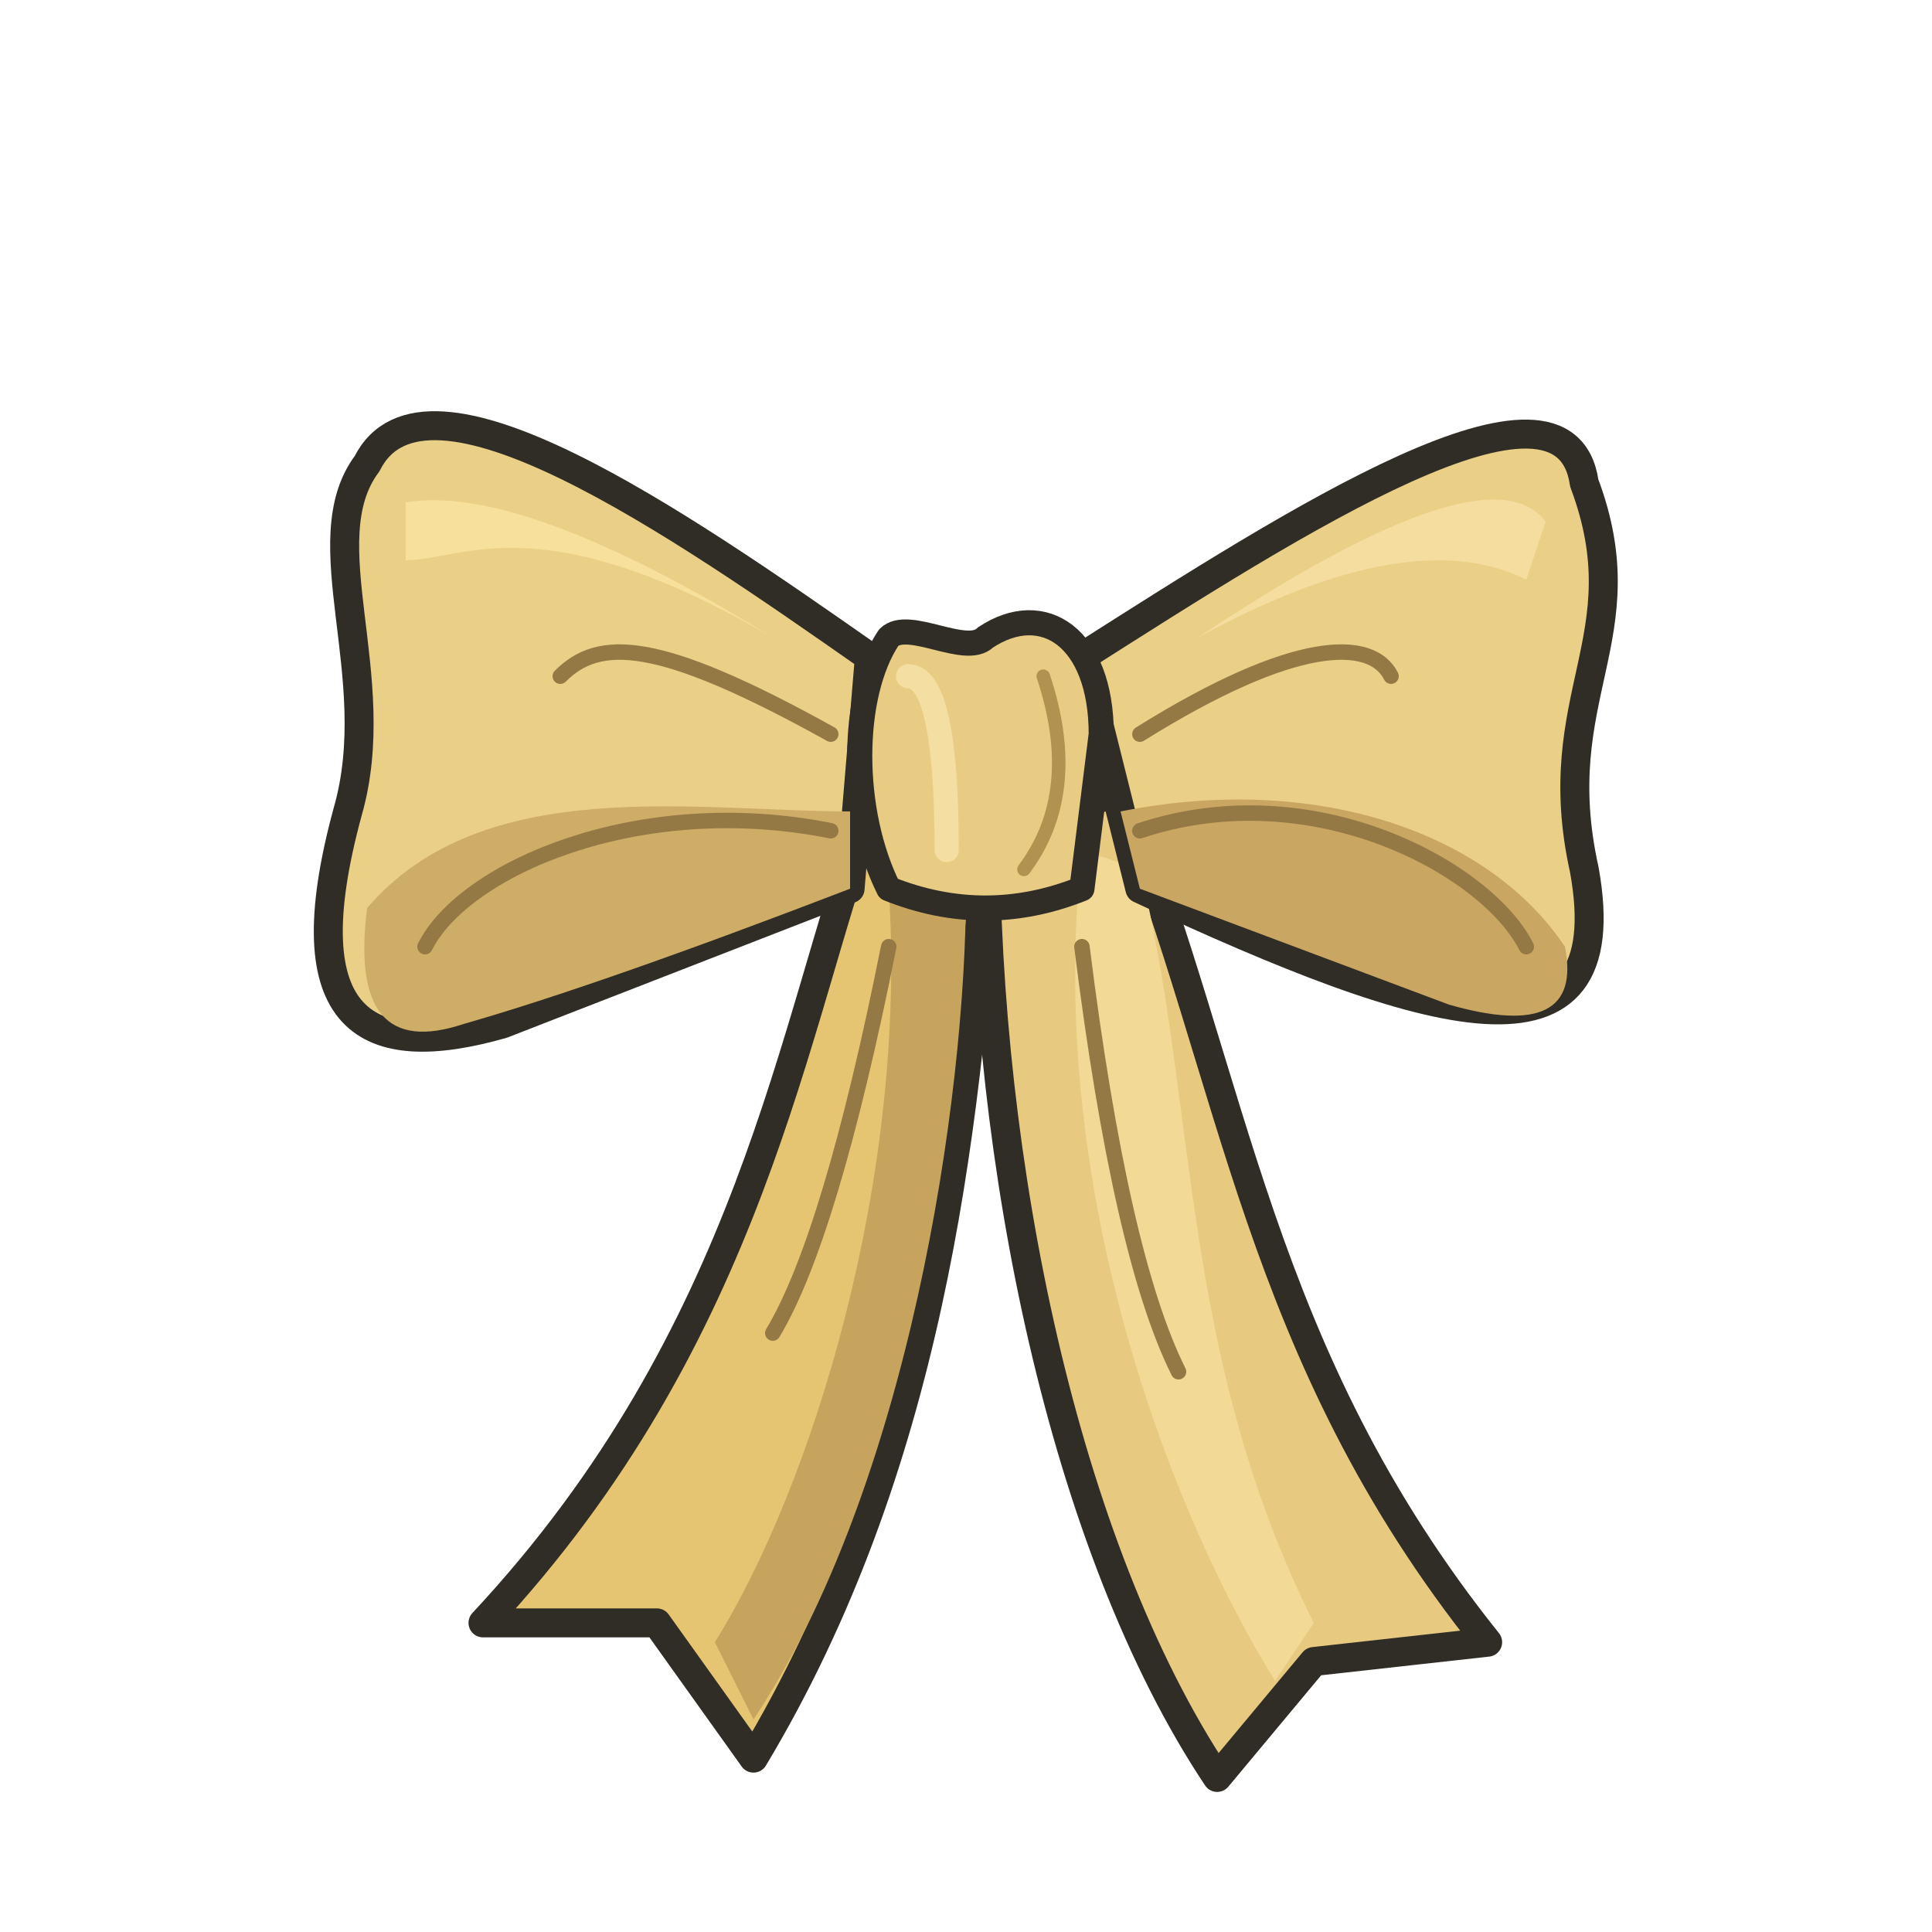
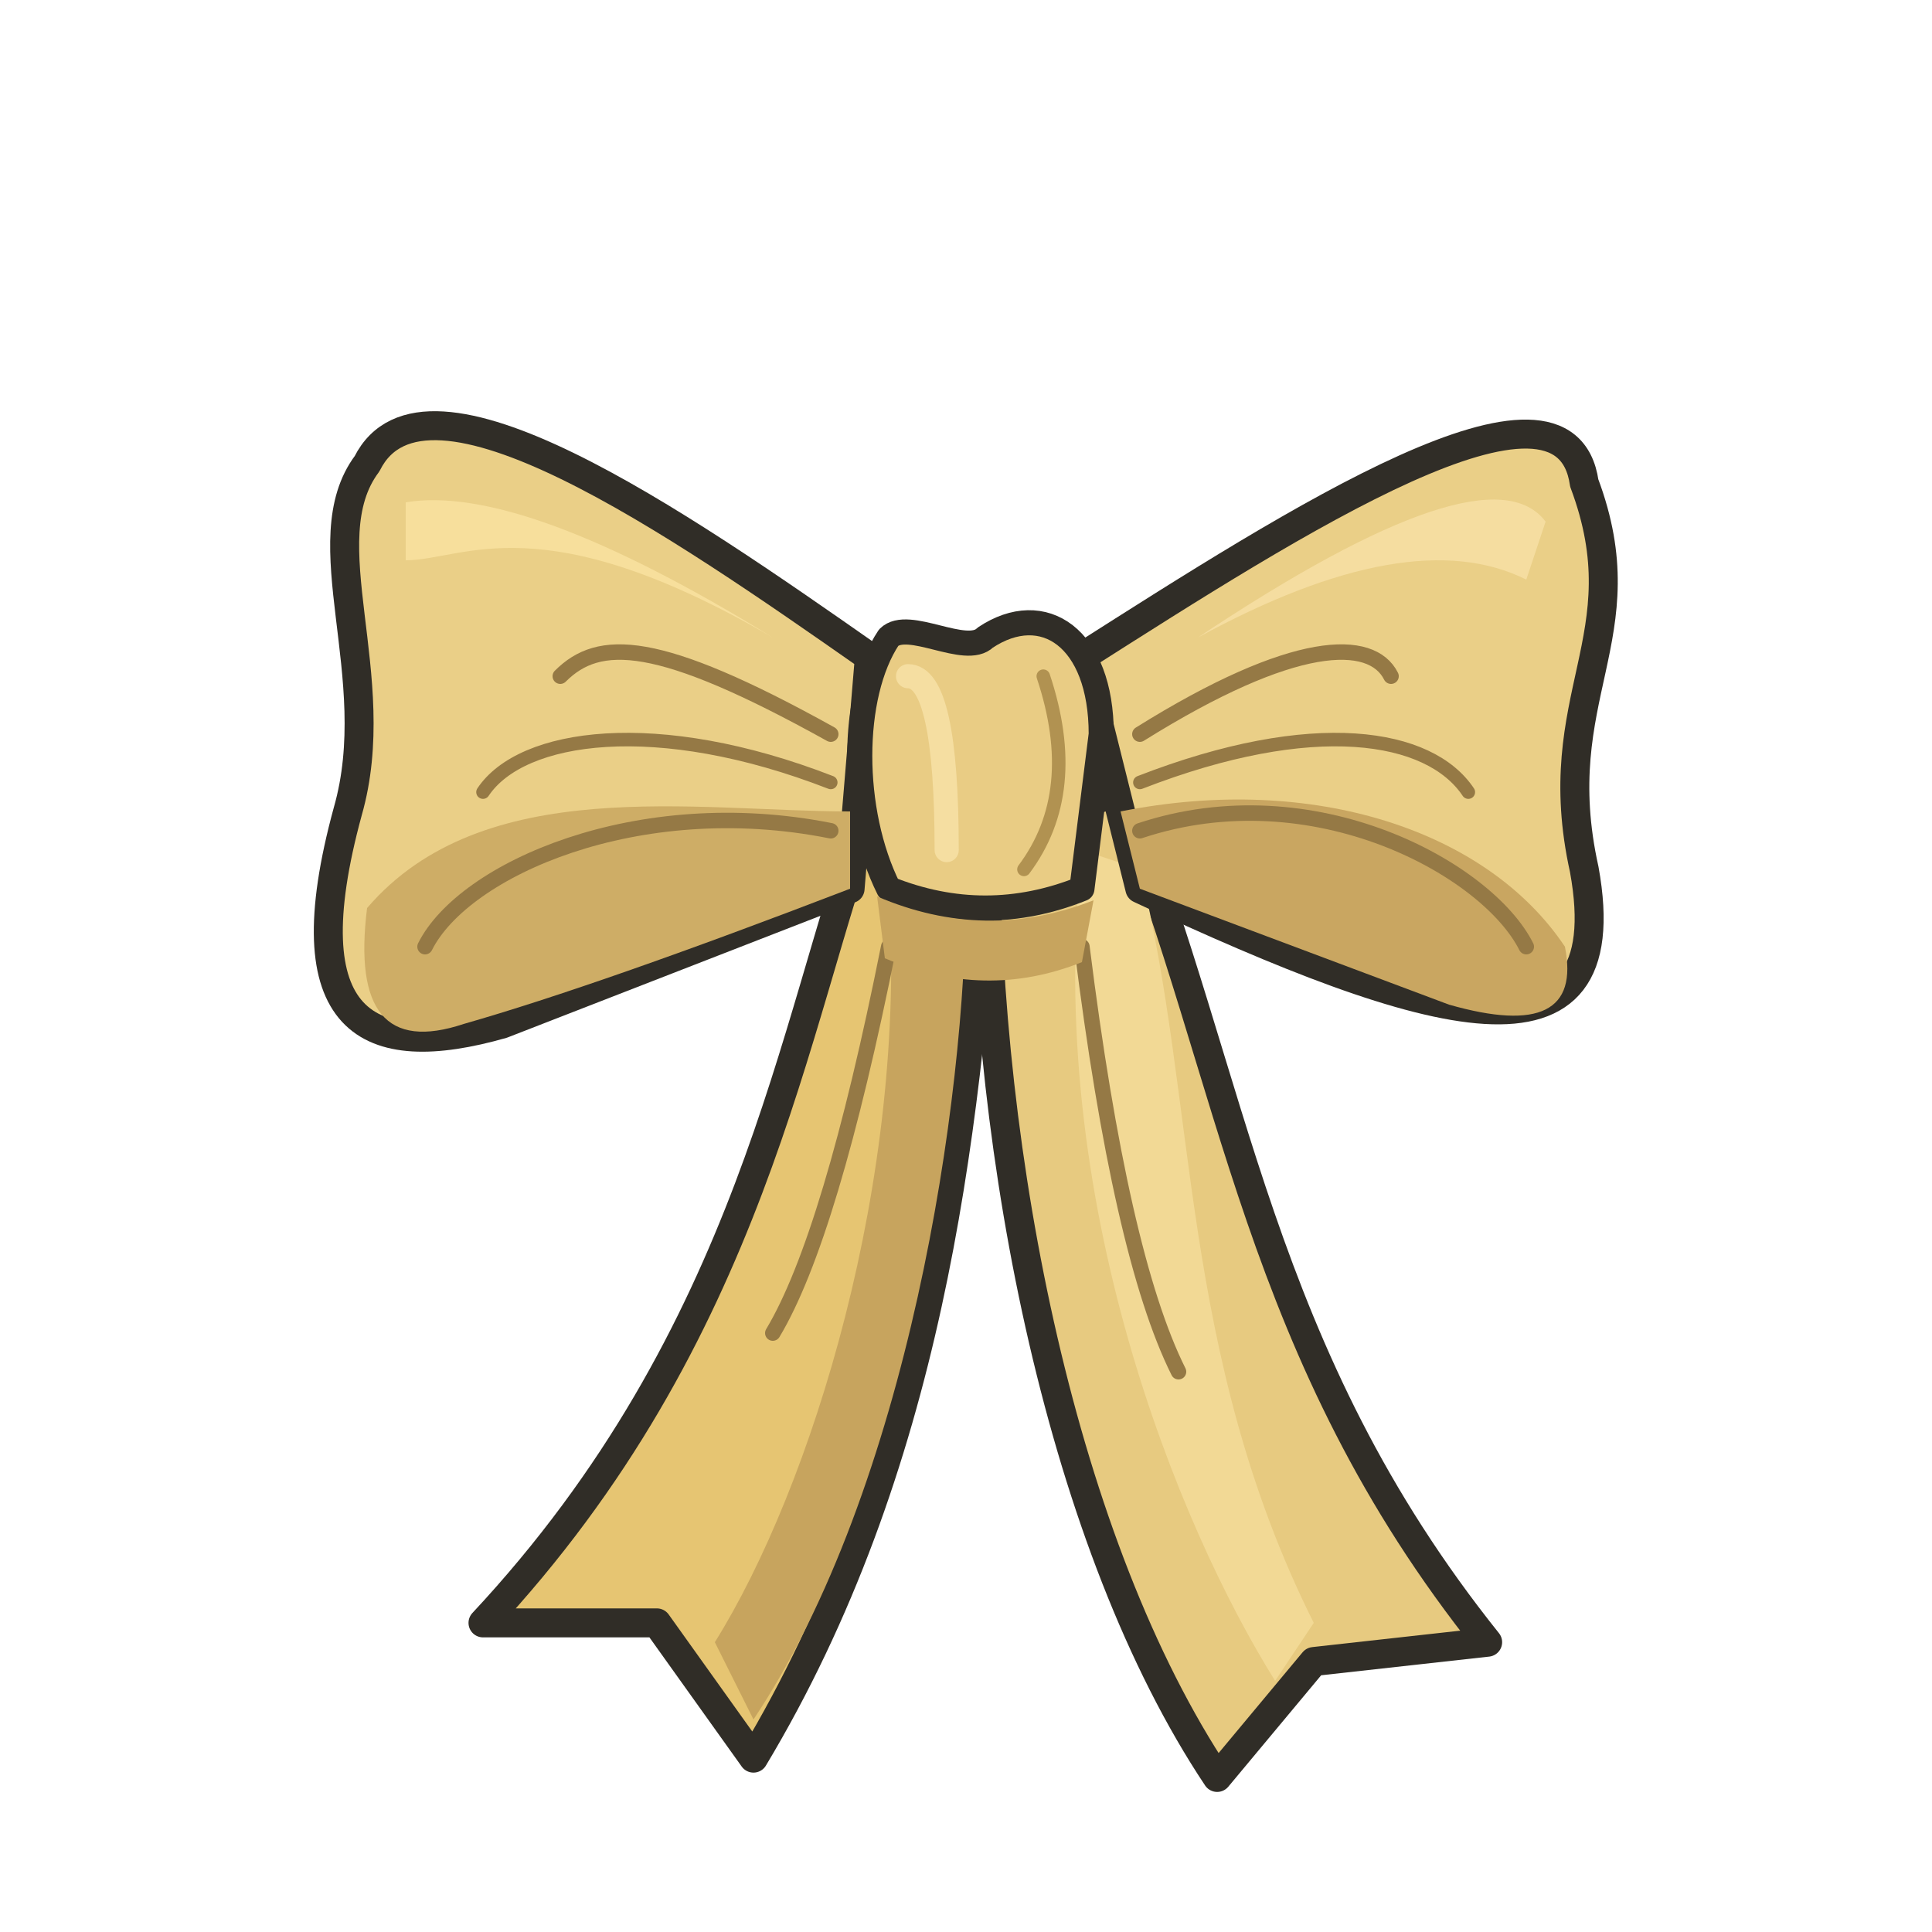
<svg xmlns="http://www.w3.org/2000/svg" class="stick" viewBox="0 0 100 100">
  <g stroke-linecap="round" stroke-linejoin="round">
    <path d="M45 42 C41 53 39 69 25 84 L34 84 L39 91 C48 76 50 59 51 44 Z" fill="#e6c572" stroke="#302d27" stroke-width="1.5" />
    <path d="M51 43 C51 60 55 80 63 92 L68 86 L77 85 C65 70 64 56 58 41 Z" fill="#e7ca80" stroke="#302d27" stroke-width="1.5" />
    <path d="M46 46 C47 61 42 77 37 85 L39 89 C47 77 50 57 50 46 Z" fill="#c7a45e" stroke="#302d27" stroke-width="0" />
    <path d="M56 44 C54 62 61 79 66 87 L68 84 C61 70 62 57 59 45 Z" fill="#f2d995" stroke="#302d27" stroke-width="0" />
    <path d="M45 34 C35 27 22 18 19 24 C16 28 20 35 18 42 C15 53 19 55 26 53 L44 46 Z" fill="#eacf87" stroke="#302d27" stroke-width="1.5" />
    <path d="M56 34 C67 27 81 18 82 25 C85 33 80 36 82 45 C84 56 74 53 59 46 Z" fill="#eacf87" stroke="#302d27" stroke-width="1.5" />
    <path d="M19 47 C25 40 36 42 44 42 L44 46 Q31 51 24 53 Q18 55 19 47 Z" fill="#cead66" stroke="#302d27" stroke-width="0" />
    <path d="M58 42 C68 40 77 43 81 49 Q82 54 75 52 L59 46 Z" fill="#c9a661" stroke="#302d27" stroke-width="0" />
    <path d="M21 26 Q27 25 40 33 C28 26 24 29 21 29 Z" fill="#f7df9c" stroke="#302d27" stroke-width="0" />
    <path d="M62 33 Q77 23 80 27 L79 30 Q73 27 62 33 Z" fill="#f5dda0" stroke="#302d27" stroke-width="0" />
    <path d="M43 38 C34 33 31 33 29 35" fill="none" stroke="#957945" stroke-width="0.8" />
    <path d="M43 43 C33 41 24 45 22 49" fill="none" stroke="#957945" stroke-width="0.8" />
    <path d="M59 38 C67 33 71 33 72 35" fill="none" stroke="#957945" stroke-width="0.8" />
    <path d="M59 43 C68 40 77 45 79 49" fill="none" stroke="#957945" stroke-width="0.8" />
    <path d="M46 49 Q43 64 40 69" fill="none" stroke="#957945" stroke-width="0.8" />
    <path d="M56 49 Q58 65 61 71" fill="none" stroke="#957945" stroke-width="0.8" />
    <path d="M46 33 C47 32 50 34 51 33 C54 31 57 33 57 38 L56 46 Q51 48 46 46 C44 42 44 36 46 33 Z" fill="#e9cc84" stroke="#302d27" stroke-width="1.3" />
    <path d="M47 35 Q49 35 49 44" fill="none" stroke="#f5dea1" stroke-width="1.25" />
    <path d="M54 35 Q56 41 53 45" fill="none" stroke="#b19251" stroke-width="0.7" />
+     <path d="M45.4 46.4 Q51 48.8 56.6 46.6 L56 49.8 Q51 51.8 45.8 49.6 Z" fill="#c7a45e" stroke="#302d27" stroke-width="0" />
+     <path d="M43 40.5 C34 37 27 38 25 41" fill="none" stroke="#957945" stroke-width="0.7" />
+     <path d="M59 40.5 C68 37 74 38 76 41" fill="none" stroke="#957945" stroke-width="0.7" />
  </g>
</svg>
